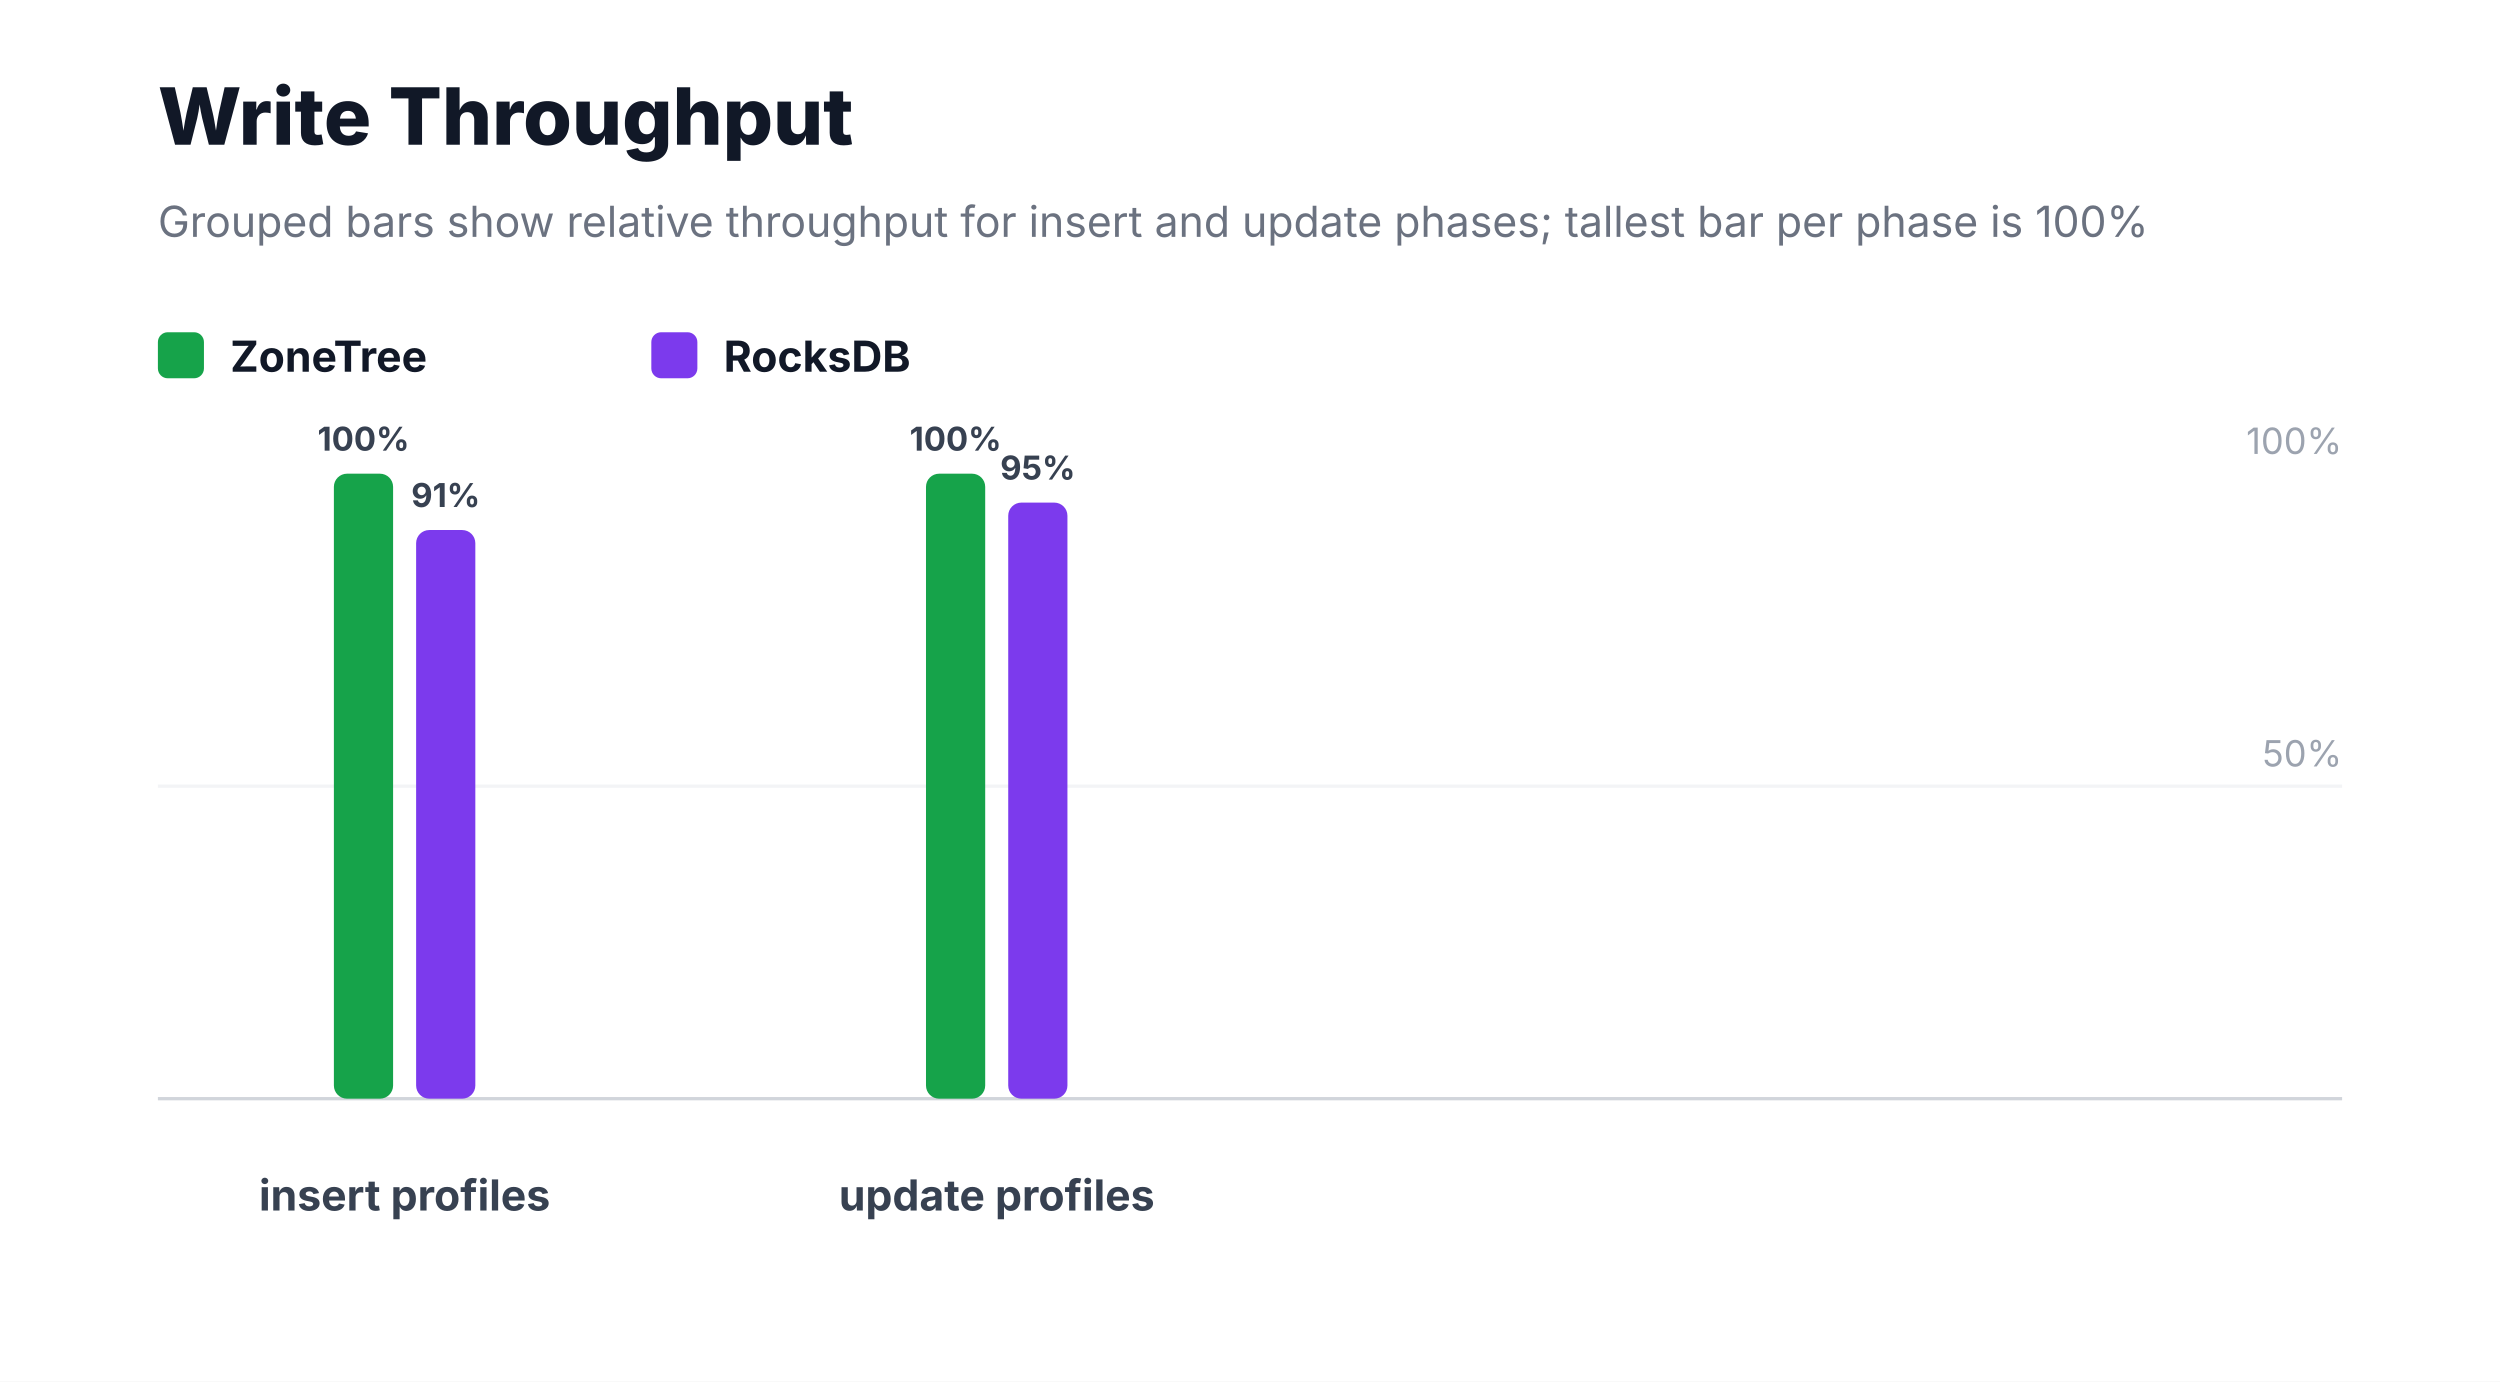
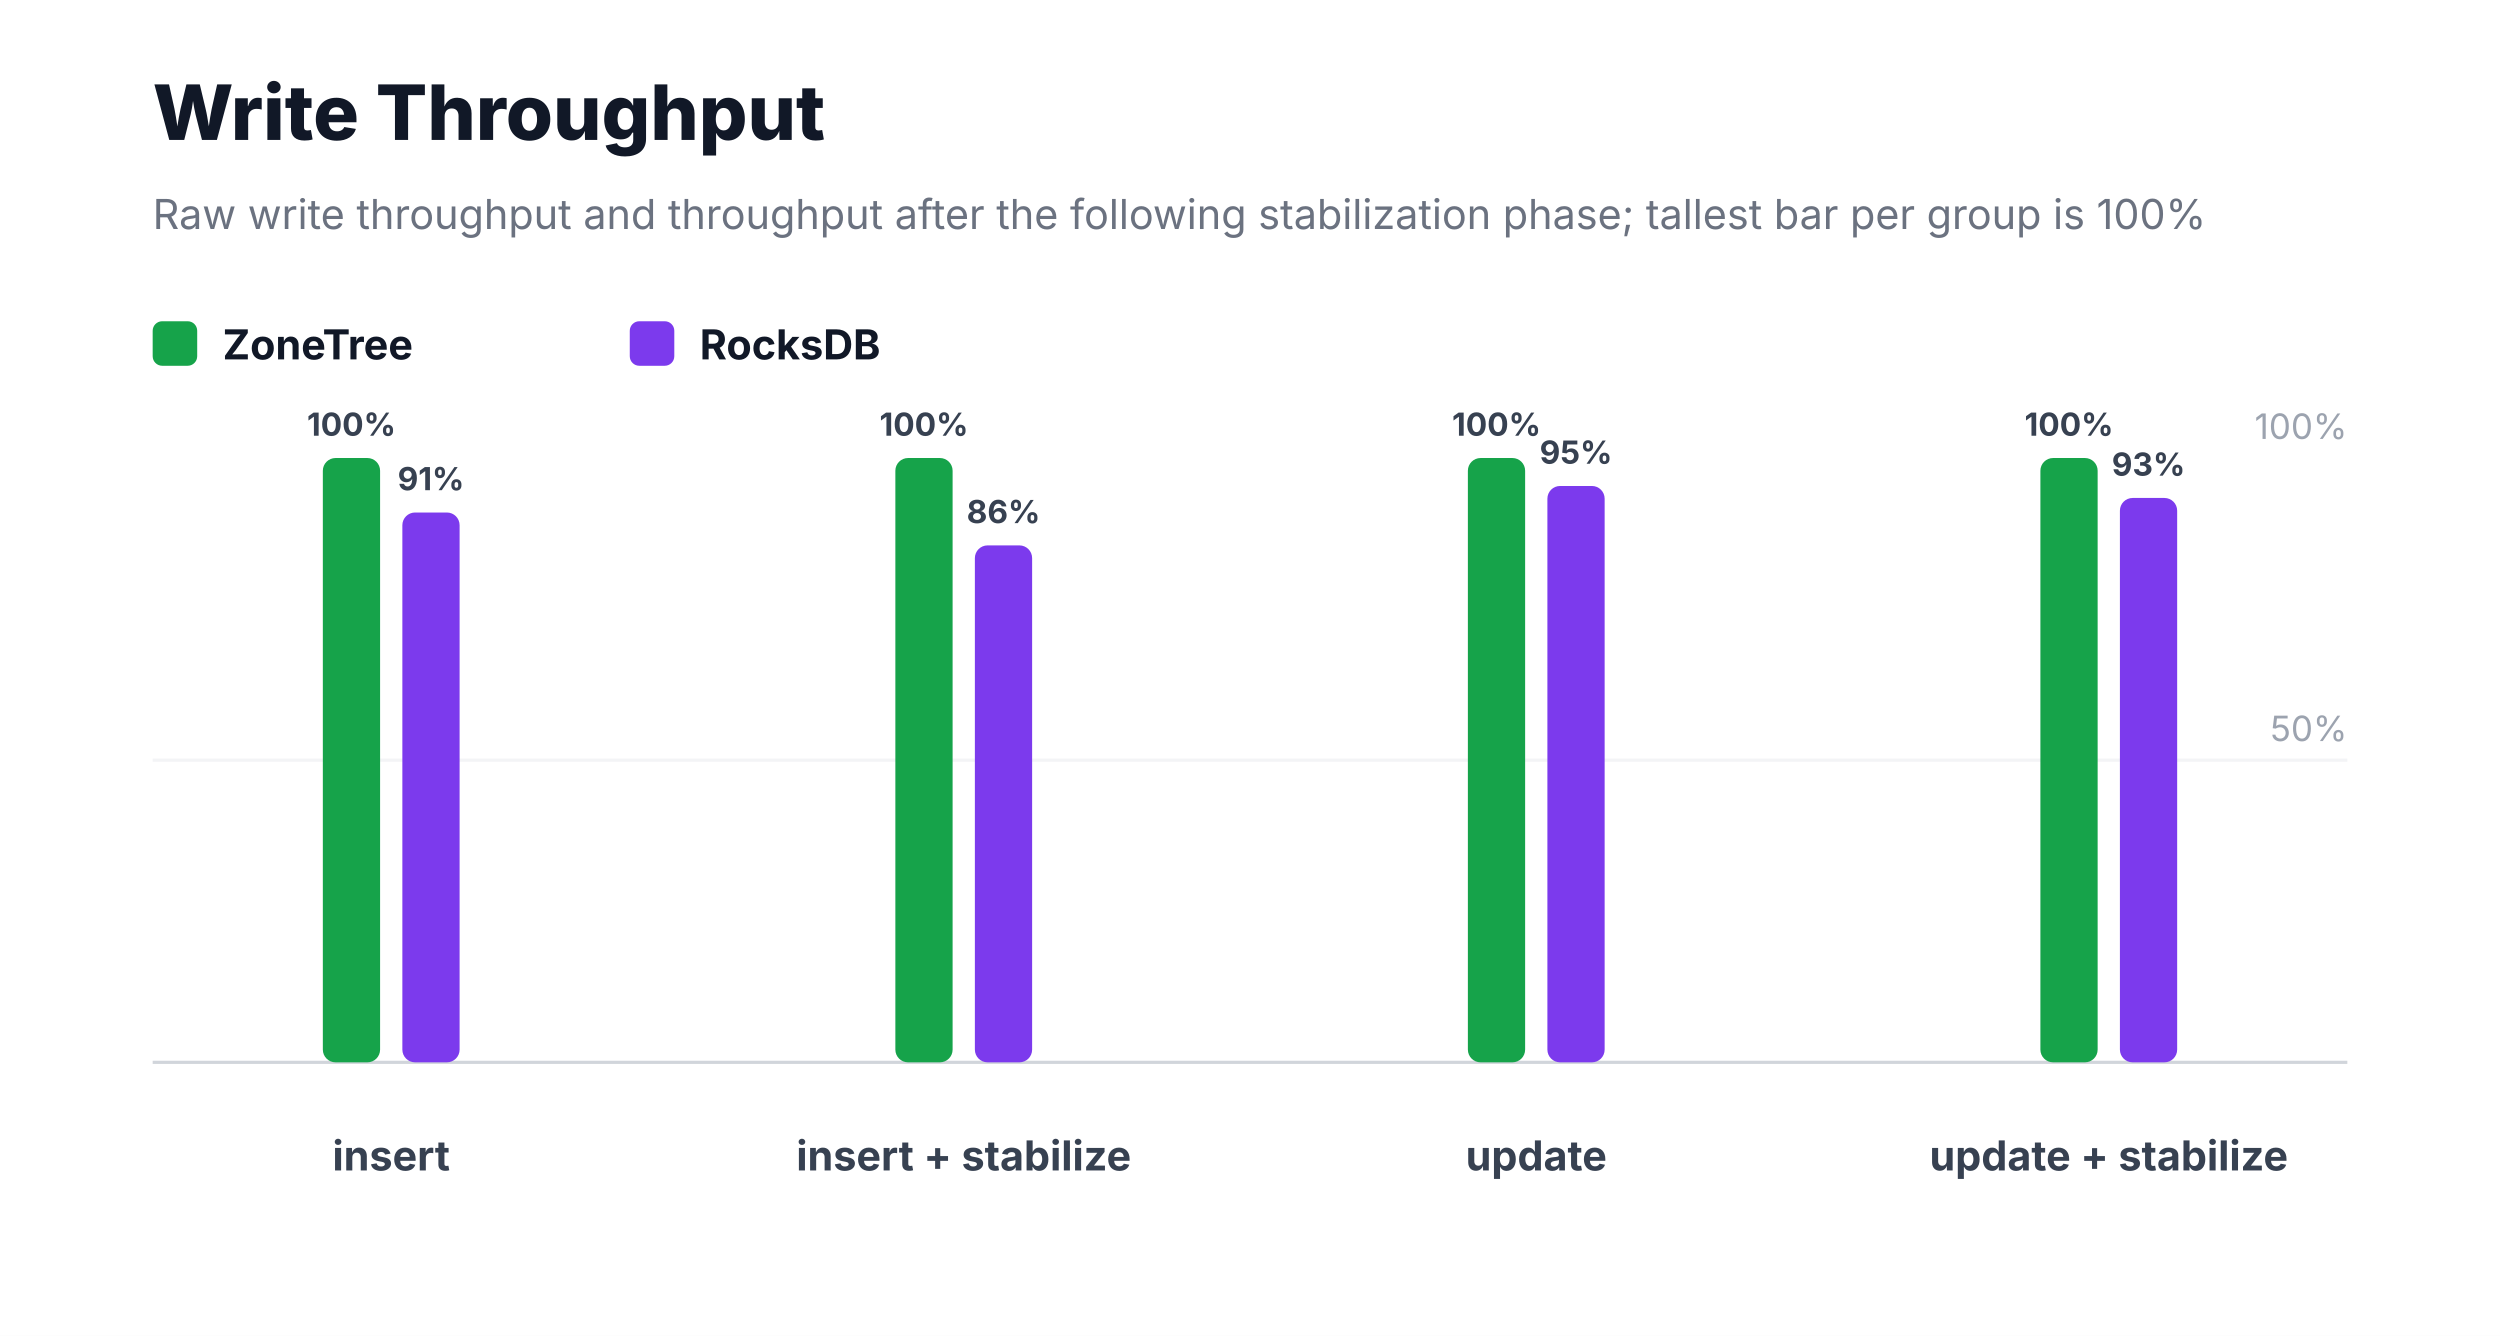
- <svg xmlns="http://www.w3.org/2000/svg" width="760" height="420" viewBox="0 0 760 420" role="img" aria-label="Write Throughput">
+ <svg xmlns="http://www.w3.org/2000/svg" width="786" height="420" viewBox="0 0 786 420" role="img" aria-label="Write Throughput">
  <style>
    text { font-family: Inter, Segoe UI, Arial, sans-serif; }
  </style>
  <rect width="100%" height="100%" fill="#ffffff" />
  <text x="48" y="44" font-size="24" font-weight="800" fill="#111827">Write Throughput</text>
-   <text x="48" y="72" font-size="13" fill="#6b7280">Grouped bars show relative throughput for insert and update phases; tallest bar per phase is 100%</text>
+   <text x="48" y="72" font-size="13" fill="#6b7280">Raw write throughput and throughput after the following stabilization phase; tallest bar per group is 100%</text>
  <rect x="48" y="101" width="14" height="14" rx="3" fill="#16a34a" />
  <text x="70" y="113" font-size="13" fill="#111827" text-anchor="start" font-weight="700">ZoneTree</text>
  <rect x="198" y="101" width="14" height="14" rx="3" fill="#7c3aed" />
  <text x="220" y="113" font-size="13" fill="#111827" text-anchor="start" font-weight="700">RocksDB</text>
-   <line x1="48" y1="334" x2="712" y2="334" stroke="#d1d5db" stroke-width="1" />
-   <line x1="48" y1="239" x2="712" y2="239" stroke="#f3f4f6" stroke-width="1" />
-   <text x="712" y="233" font-size="11" fill="#9ca3af" text-anchor="end" font-weight="400">50%</text>
-   <text x="712" y="138" font-size="11" fill="#9ca3af" text-anchor="end" font-weight="400">100%</text>
+   <line x1="48" y1="334" x2="738" y2="334" stroke="#d1d5db" stroke-width="1" />
+   <line x1="48" y1="239" x2="738" y2="239" stroke="#f3f4f6" stroke-width="1" />
+   <text x="738" y="233" font-size="11" fill="#9ca3af" text-anchor="end" font-weight="400">50%</text>
+   <text x="738" y="138" font-size="11" fill="#9ca3af" text-anchor="end" font-weight="400">100%</text>
  <rect x="101.5" y="144" width="18" height="190" rx="4" fill="#16a34a" />
  <text x="110.5" y="137" font-size="10" fill="#374151" text-anchor="middle" font-weight="700">100%</text>
  <rect x="126.5" y="161.13" width="18" height="172.87" rx="4" fill="#7c3aed" />
  <text x="135.5" y="154.13" font-size="10" fill="#374151" text-anchor="middle" font-weight="700">91%</text>
-   <text x="123" y="368" font-size="13" fill="#374151" text-anchor="middle" font-weight="700">insert profiles</text>
+   <text x="123" y="368" font-size="13" fill="#374151" text-anchor="middle" font-weight="700">insert</text>
  <rect x="281.5" y="144" width="18" height="190" rx="4" fill="#16a34a" />
  <text x="290.5" y="137" font-size="10" fill="#374151" text-anchor="middle" font-weight="700">100%</text>
-   <rect x="306.5" y="152.79" width="18" height="181.21" rx="4" fill="#7c3aed" />
-   <text x="315.5" y="145.79" font-size="10" fill="#374151" text-anchor="middle" font-weight="700">95%</text>
-   <text x="303" y="368" font-size="13" fill="#374151" text-anchor="middle" font-weight="700">update profiles</text>
+   <rect x="306.5" y="171.47" width="18" height="162.53" rx="4" fill="#7c3aed" />
+   <text x="315.5" y="164.47" font-size="10" fill="#374151" text-anchor="middle" font-weight="700">86%</text>
+   <text x="303" y="368" font-size="13" fill="#374151" text-anchor="middle" font-weight="700">insert + stabilize</text>
+   <rect x="461.5" y="144" width="18" height="190" rx="4" fill="#16a34a" />
+   <text x="470.5" y="137" font-size="10" fill="#374151" text-anchor="middle" font-weight="700">100%</text>
+   <rect x="486.5" y="152.79" width="18" height="181.21" rx="4" fill="#7c3aed" />
+   <text x="495.5" y="145.79" font-size="10" fill="#374151" text-anchor="middle" font-weight="700">95%</text>
+   <text x="483" y="368" font-size="13" fill="#374151" text-anchor="middle" font-weight="700">update</text>
+   <rect x="641.5" y="144" width="18" height="190" rx="4" fill="#16a34a" />
+   <text x="650.5" y="137" font-size="10" fill="#374151" text-anchor="middle" font-weight="700">100%</text>
+   <rect x="666.5" y="156.56" width="18" height="177.44" rx="4" fill="#7c3aed" />
+   <text x="675.5" y="149.56" font-size="10" fill="#374151" text-anchor="middle" font-weight="700">93%</text>
+   <text x="663" y="368" font-size="13" fill="#374151" text-anchor="middle" font-weight="700">update + stabilize</text>
</svg>
